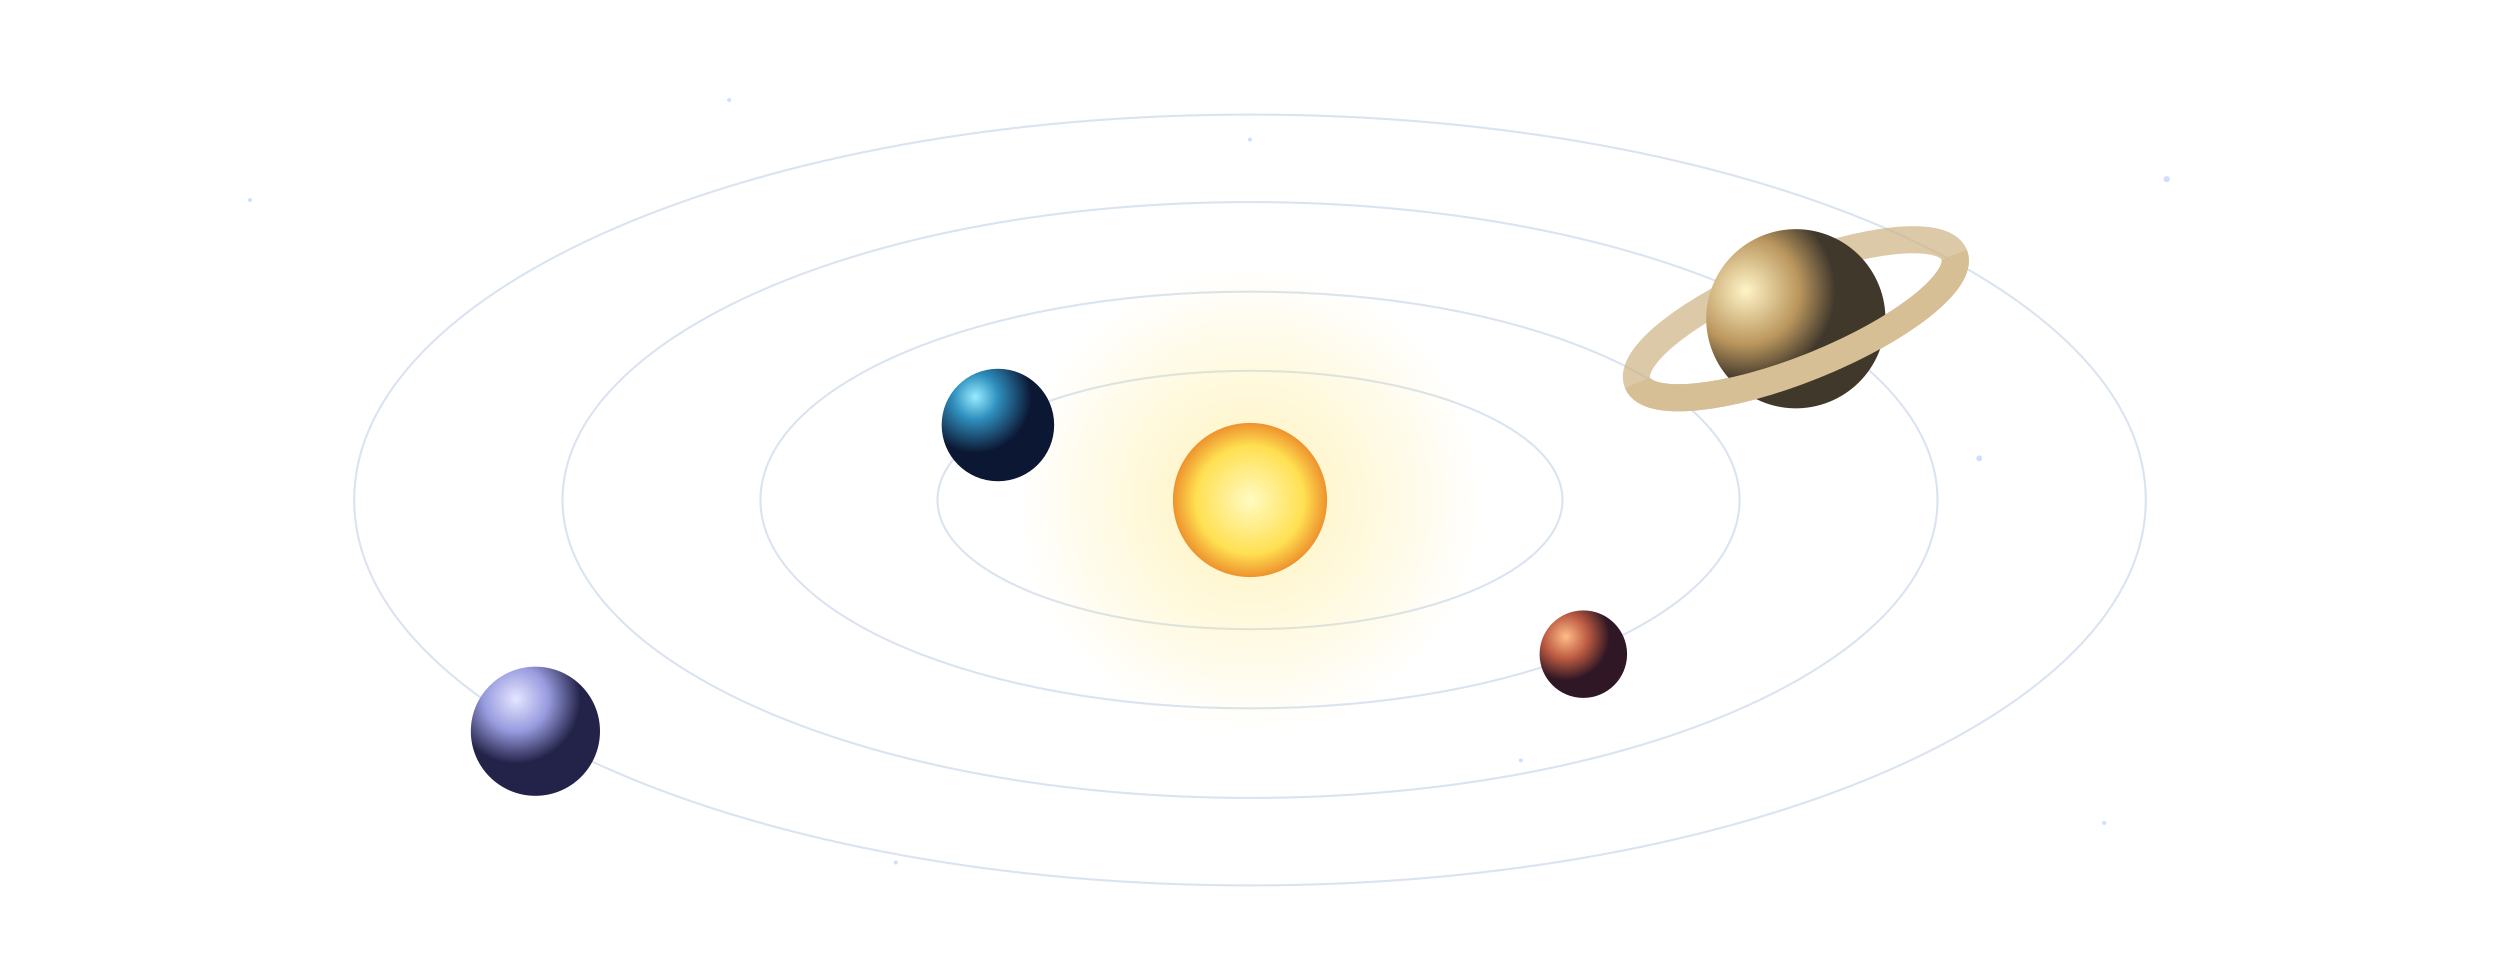
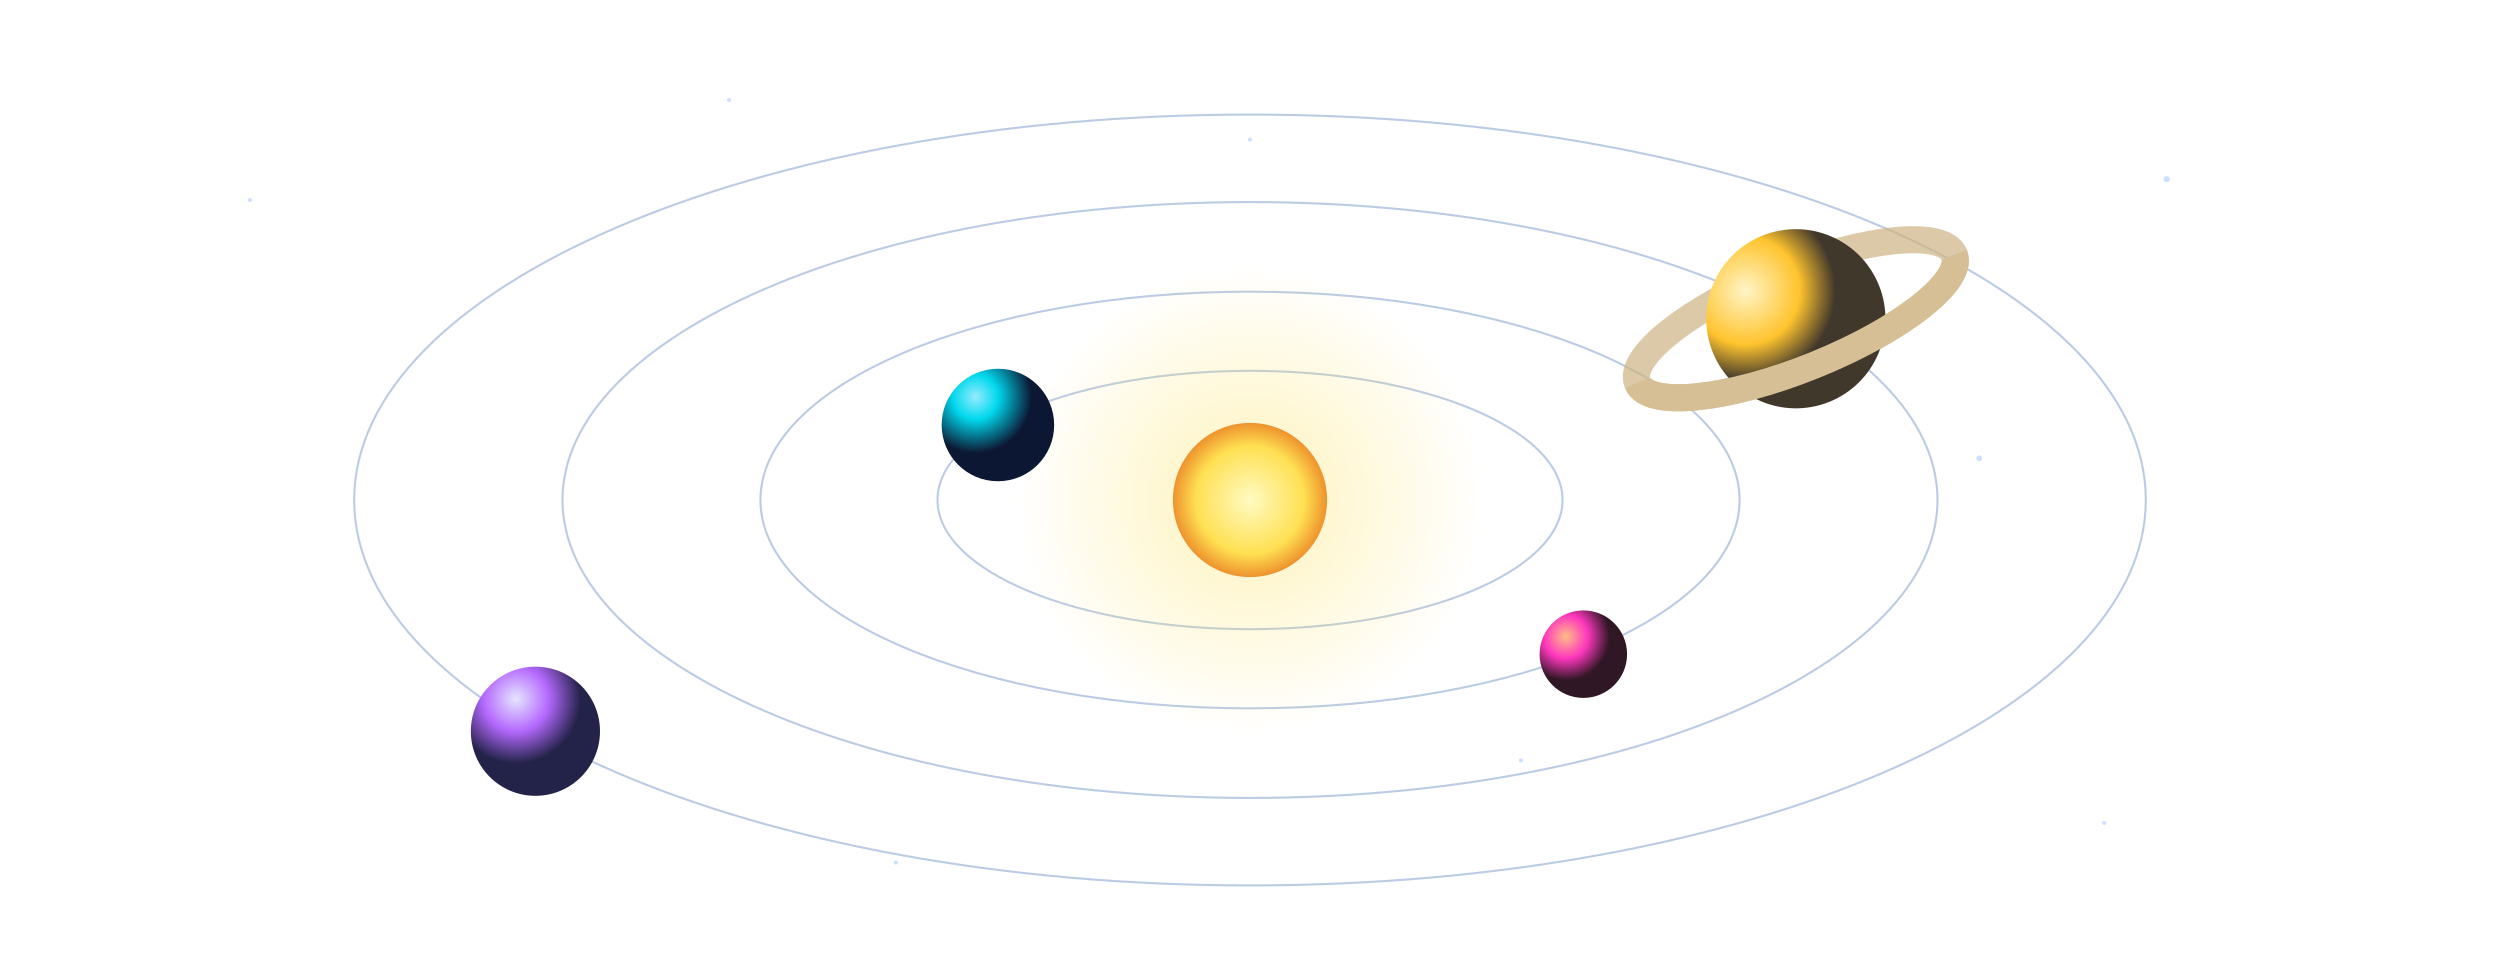
<svg xmlns="http://www.w3.org/2000/svg" viewBox="0 0 1200 470">
  <defs>
    <radialGradient id="sun">
      <stop stop-color="#fffbc3" />
      <stop offset=".7" stop-color="#ffe052" />
      <stop offset="1" stop-color="#ee922d" />
    </radialGradient>
    <radialGradient id="halo">
      <stop stop-color="#ffe052" stop-opacity=".4" />
      <stop offset="1" stop-color="#ffe052" stop-opacity="0" />
    </radialGradient>
    <radialGradient id="blue" cx=".3" cy=".25">
      <stop stop-color="#98ecff" />
-       <stop offset=".4" stop-color="#2f8fbe" />
+       <stop offset=".4" stop-color="#00d8ed" />
      <stop offset="1" stop-color="#0c1733" />
    </radialGradient>
    <radialGradient id="red" cx=".3" cy=".3">
      <stop stop-color="#ffbd87" />
-       <stop offset=".5" stop-color="#bd5b42" />
+       <stop offset=".5" stop-color="#ff37be" />
      <stop offset="1" stop-color="#301725" />
    </radialGradient>
    <radialGradient id="gold" cx=".3" cy=".25">
      <stop stop-color="#fff4c7" />
-       <stop offset=".6" stop-color="#ba965d" />
+       <stop offset=".6" stop-color="#ffc42e" />
      <stop offset="1" stop-color="#41382c" />
    </radialGradient>
    <radialGradient id="ice" cx=".35" cy=".25">
      <stop stop-color="#e5e6ff" />
-       <stop offset=".5" stop-color="#989bdf" />
+       <stop offset=".5" stop-color="#b569ff" />
      <stop offset="1" stop-color="#232349" />
    </radialGradient>
  </defs>
  <g fill="#b2cfff" opacity=".65">
    <circle cx="120" cy="96" r="1" />
    <circle cx="1040" cy="86" r="1.5" />
    <circle cx="600" cy="67" r="1" />
    <circle cx="240" cy="335" r="1.2" />
    <circle cx="1010" cy="395" r="1" />
    <circle cx="430" cy="414" r="1" />
    <circle cx="950" cy="220" r="1.4" />
    <circle cx="350" cy="48" r="1" />
    <circle cx="730" cy="365" r="1" />
  </g>
-   <g fill="none" stroke="#7999c8" stroke-opacity=".28">
+   <g fill="none" stroke="#7999c8" stroke-opacity=".5">
    <ellipse cx="600" cy="240" rx="150" ry="62" />
    <ellipse cx="600" cy="240" rx="235" ry="100" />
    <ellipse cx="600" cy="240" rx="330" ry="143" />
    <ellipse cx="600" cy="240" rx="430" ry="185" />
  </g>
  <circle cx="600" cy="240" r="112" fill="url(#halo)" />
  <circle cx="600" cy="240" r="37" fill="url(#sun)" />
  <circle cx="479" cy="204" r="27" fill="url(#blue)" />
  <circle cx="760" cy="314" r="21" fill="url(#red)" />
  <g transform="translate(862 153) rotate(-22)">
    <ellipse rx="82" ry="24" fill="none" stroke="#cdb282" stroke-width="13" opacity=".7" />
    <circle r="43" fill="url(#gold)" />
    <path d="M-82 0A82 24 0 0 0 82 0" fill="none" stroke="#d7bf95" stroke-width="13" />
  </g>
  <circle cx="257" cy="351" r="31" fill="url(#ice)" />
</svg>
